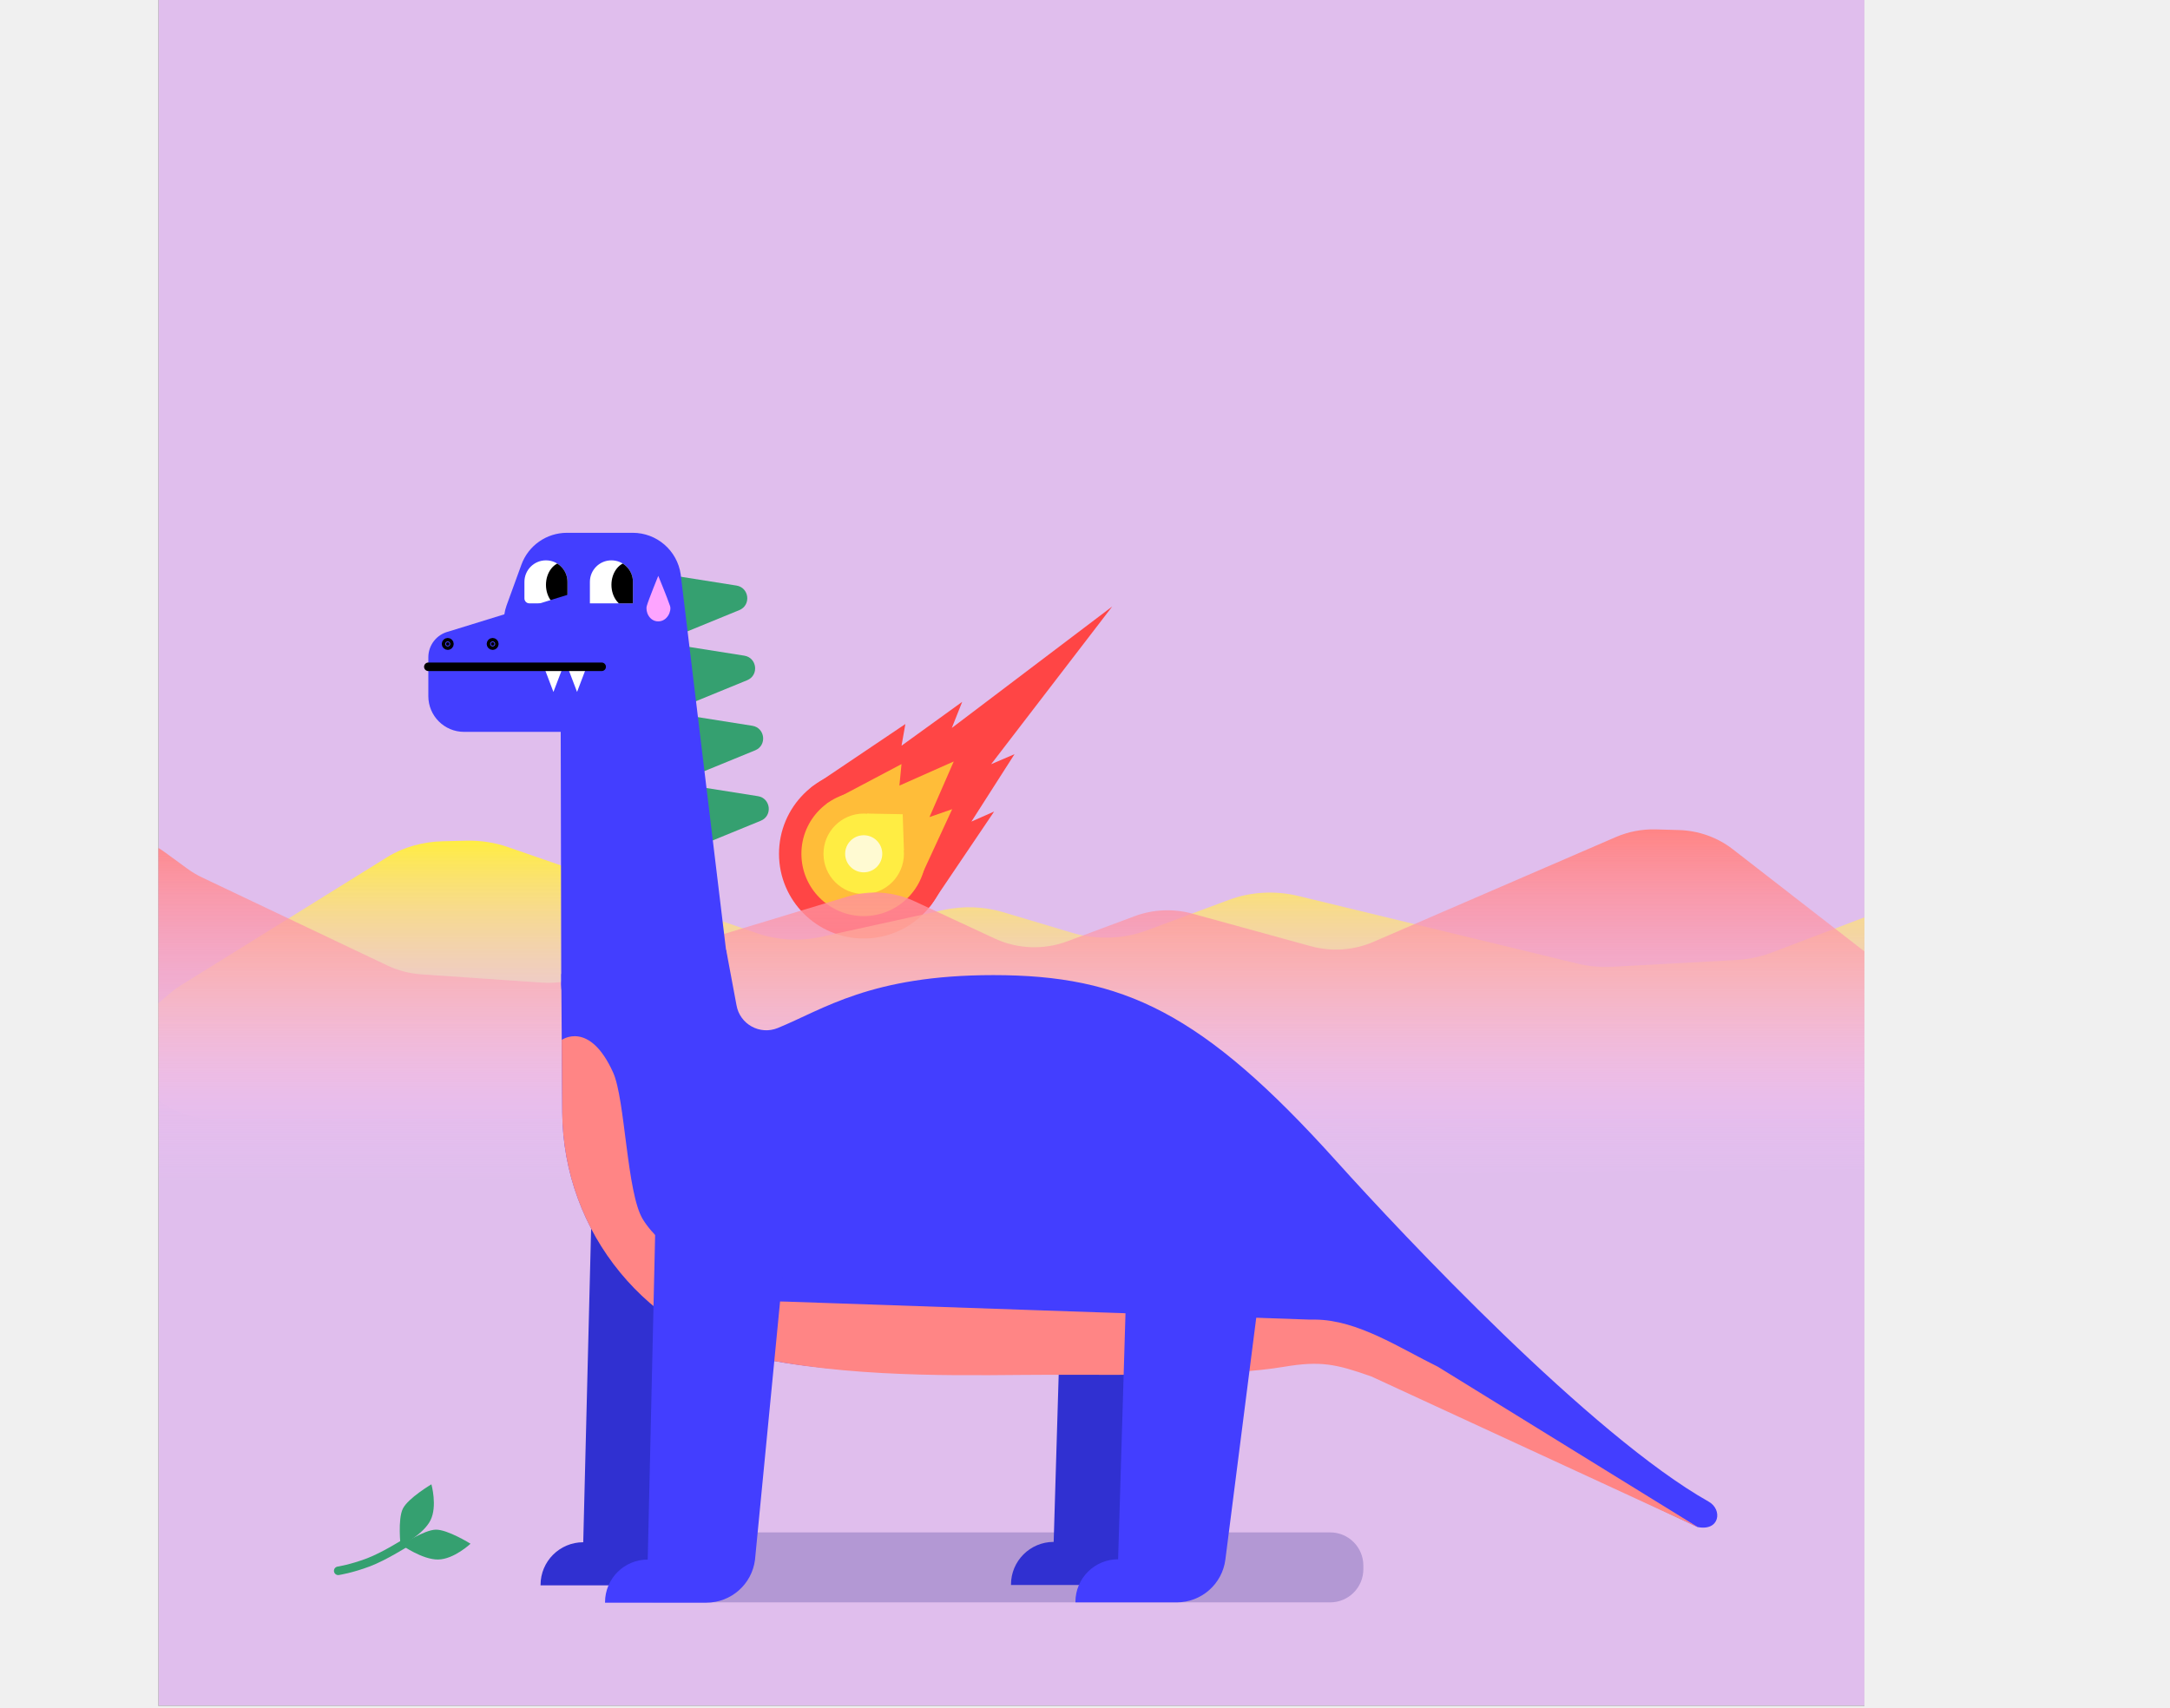
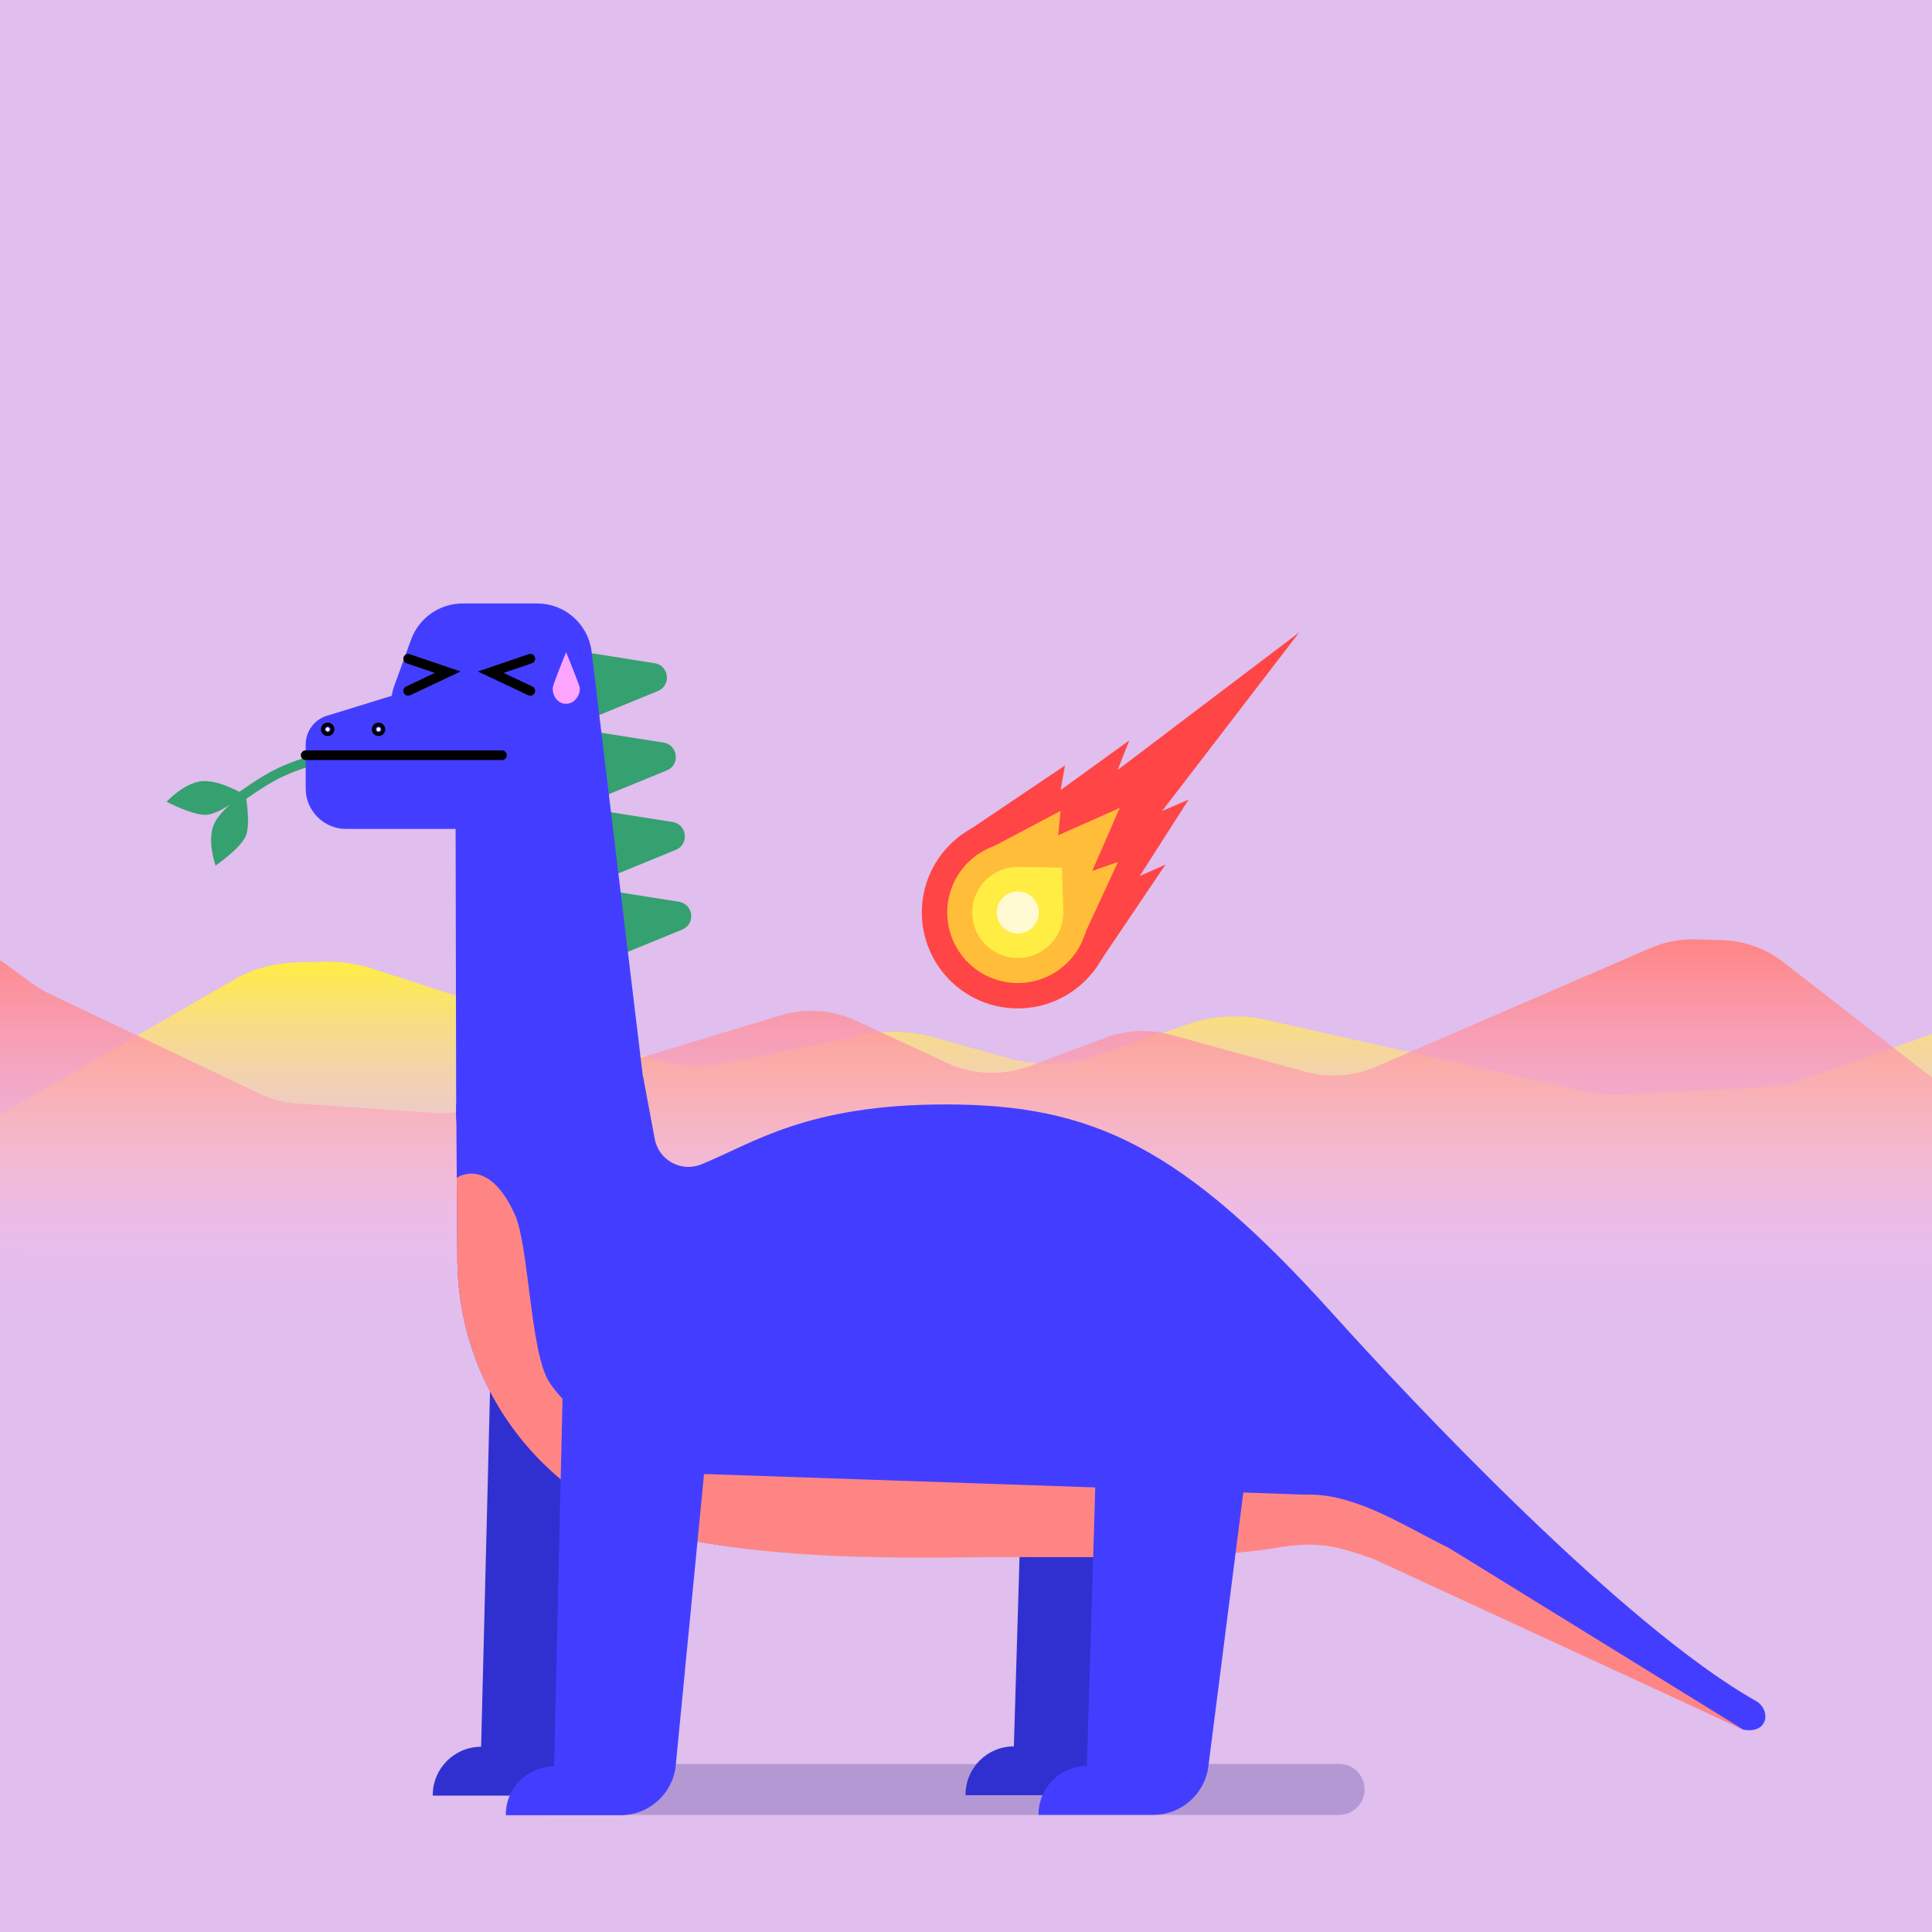
- <svg xmlns="http://www.w3.org/2000/svg" viewBox="0 0 508.79 400.32">
+ <svg xmlns="http://www.w3.org/2000/svg" width="400" height="400" viewBox="0 0 400 400">
  <defs>
    <style>
-       .cls-1, .cls-2 {
+       .cls-1, .cls-2, .cls-3 {
        fill: none;
      }

-       .cls-3 {
+       .cls-4 {
        fill: url(#linear-gradient);
      }

-       .cls-4 {
+       .cls-5 {
        clip-path: url(#clippath);
      }

-       .cls-5 {
+       .cls-6 {
+         fill: #fffad2;
+       }
+ 
+       .cls-7 {
+         fill: #ffed43;
+       }
+ 
+       .cls-8 {
+         fill: #ffbd39;
+       }
+ 
+       .cls-9 {
+         fill: #ff4545;
+       }
+ 
+       .cls-10 {
+         fill: #fda4ff;
+       }
+ 
+       .cls-11 {
+         fill: #ff8585;
+       }
+ 
+       .cls-12 {
+         fill: #3030d1;
+       }
+ 
+       .cls-13 {
+         fill: #e0beed;
+       }
+ 
+       .cls-14 {
+         fill: #433eff;
+       }
+ 
+       .cls-15 {
+         fill: #35a070;
+       }
+ 
+       .cls-16 {
+         fill: #2b4239;
+       }
+ 
+       .cls-17 {
        fill: #fff;
      }

-       .cls-6 {
-         fill: #000;
-       }
- 
-       .cls-7 {
-         fill: #fffad2;
-       }
- 
-       .cls-8 {
-         fill: #ffed43;
-       }
- 
-       .cls-9 {
-         fill: #ffbd39;
-       }
- 
-       .cls-10 {
-         fill: #ff4545;
-       }
- 
-       .cls-11 {
-         fill: #fda4ff;
-       }
- 
-       .cls-12 {
-         fill: #ff8585;
-       }
- 
-       .cls-13 {
-         fill: #3030d1;
-       }
- 
-       .cls-14 {
-         fill: #cde8b3;
-       }
- 
-       .cls-15 {
-         fill: #e0beed;
-       }
- 
-       .cls-16 {
-         fill: #433eff;
-       }
- 
-       .cls-17 {
-         fill: #35a070;
-       }
- 
-       .cls-18 {
-         fill: #2b4239;
-       }
- 
-       .cls-6 {
+       .cls-17, .cls-2 {
        stroke: #000;
      }

-       .cls-6, .cls-2 {
+       .cls-17, .cls-2, .cls-3 {
        stroke-linecap: round;
        stroke-miterlimit: 10;
        stroke-width: 2px;
      }

+       .cls-18 {
+         clip-path: url(#clippath-1);
+       }
+ 
      .cls-19 {
-         clip-path: url(#clippath-1);
+         clip-path: url(#clippath-3);
      }

      .cls-20 {
-         clip-path: url(#clippath-4);
+         clip-path: url(#clippath-2);
+       }
+ 
+       .cls-3 {
+         stroke: #35a070;
      }

      .cls-21 {
-         clip-path: url(#clippath-3);
-       }
- 
-       .cls-22 {
-         clip-path: url(#clippath-2);
-       }
- 
-       .cls-2 {
-         stroke: #35a070;
-       }
- 
-       .cls-23 {
        fill: #00006f;
        opacity: .2;
      }

-       .cls-24 {
+       .cls-22 {
        fill: url(#linear-gradient-2);
      }
    </style>
    <clipPath id="clippath">
-       <rect class="cls-1" x="37.14" y=".32" width="400" height="400" transform="translate(474.28 400.63) rotate(-180)" />
-     </clipPath>
-     <linearGradient id="linear-gradient" x1="204.45" y1="265.41" x2="204.45" y2="197.13" gradientTransform="translate(474.28) rotate(-180) scale(1 -1)" gradientUnits="userSpaceOnUse">
+       <rect class="cls-1" x="0" width="400" height="400" />
+     </clipPath>
+     <clipPath id="clippath-1">
+       <rect class="cls-1" x="0" y=".32" width="400" height="400" transform="translate(400 400.63) rotate(-180)" />
+     </clipPath>
+     <linearGradient id="linear-gradient" x1="172.31" y1="262.5" x2="172.31" y2="199.13" gradientTransform="translate(400) rotate(-180) scale(1 -1)" gradientUnits="userSpaceOnUse">
      <stop offset="0" stop-color="#fbc5ff" stop-opacity="0" />
      <stop offset="1" stop-color="#ffed43" />
    </linearGradient>
-     <clipPath id="clippath-1">
-       <rect class="cls-1" x="37.14" y=".32" width="400" height="400" />
-     </clipPath>
-     <linearGradient id="linear-gradient-2" x1="232.28" y1="277.41" x2="232.28" y2="194.47" gradientUnits="userSpaceOnUse">
+     <clipPath id="clippath-2">
+       <rect class="cls-1" x="0" y=".32" width="400" height="400" />
+     </clipPath>
+     <linearGradient id="linear-gradient-2" x1="195.14" y1="277.41" x2="195.14" y2="194.47" gradientUnits="userSpaceOnUse">
      <stop offset="0" stop-color="#fbc5ff" stop-opacity="0" />
      <stop offset="1" stop-color="#ff8585" />
    </linearGradient>
-     <clipPath id="clippath-2">
-       <path class="cls-1" d="M171.68,222.75l3.48,20.33c.77,4.48,5.48,7.08,9.69,5.36,10.66-4.35,28.46-15.43,55.34-14.57,30.4,.97,41.7,3.48,73.14,38.41,29.44,32.72,39.28,61.19,86.24,79.85,3.04,1.21,1.7,5.95-1.58,5.95l-76.44-35.3c-8.29-2.93-11.92-3.72-20.59-2.26-12.86,2.17-33.8,1.86-54.91,1.86-16.38,0-42.65,1.06-66.51-3.59-27.65-5.39-47.52-29.76-47.72-57.92l-.23-32.45" />
-     </clipPath>
    <clipPath id="clippath-3">
-       <path class="cls-1" d="M128.01,131.4h0c2.78,0,5.04,2.26,5.04,5.04v4.13c0,.5-.41,.91-.91,.91h-9.18v-5.04c0-2.78,2.26-5.04,5.04-5.04Z" />
-     </clipPath>
-     <clipPath id="clippath-4">
-       <path class="cls-1" d="M143.36,131.4h0c2.78,0,5.04,2.26,5.04,5.04v5.04h-10.09v-5.04c0-2.78,2.26-5.04,5.04-5.04Z" />
+       <path class="cls-1" d="M134.54,222.75l3.48,20.33c.77,4.48,5.48,7.08,9.69,5.36,10.66-4.35,28.46-15.43,55.34-14.57,30.4,.97,41.7,3.48,73.14,38.41,29.44,32.72,39.28,61.19,86.24,79.85,3.04,1.21,1.7,5.95-1.58,5.95l-76.44-35.3c-8.29-2.93-11.92-3.72-20.59-2.26-12.86,2.17-33.8,1.86-54.91,1.86-16.38,0-42.65,1.06-66.51-3.59-27.65-5.39-47.52-29.76-47.72-57.92l-.23-32.45" />
    </clipPath>
  </defs>
  <g id="BG_copy_4" data-name="BG copy 4">
-     <rect class="cls-18" x="37.14" width="400" height="400" />
-   </g>
-   <g id="BG_copy_3" data-name="BG copy 3">
-     <rect class="cls-14" x="37.14" width="400" height="400" />
+     <rect class="cls-16" x="0" width="400" height="400" />
  </g>
  <g id="BG_copy_6" data-name="BG copy 6">
-     <rect class="cls-15" x="37.14" width="400" height="400" />
-   </g>
-   <g id="Meteor">
-     <g>
-       <polyline class="cls-10" points="190.15 184.68 212.28 169.78 211.38 174.86 225.6 164.58 223.17 170.7 260.78 142.22 232.39 179.2 237.87 176.85 227.76 192.66 233.09 190.3 218.05 212.57 190.15 184.68" />
-       <circle class="cls-10" cx="202.51" cy="200.21" r="19.86" />
-       <polyline class="cls-9" points="193.89 188.42 211.37 179.18 210.88 184.22 223.62 178.56 217.93 191.6 223.25 189.75 214.93 207.76 193.89 188.42" />
-       <circle class="cls-9" cx="202.51" cy="200.21" r="14.61" />
-       <circle class="cls-8" cx="202.51" cy="200.21" r="9.43" />
-       <circle class="cls-7" cx="202.51" cy="200.21" r="4.35" />
-       <polygon class="cls-8" points="203.31 190.78 211.65 190.93 211.94 199.41 203.31 190.78" />
+     <rect class="cls-13" x="0" width="400" height="400" />
+   </g>
+   <g id="Shadow">
+     <rect class="cls-21" x="108.73" y="365.2" width="173.79" height="10.55" rx="5.28" ry="5.28" />
+   </g>
+   <g id="Meteor7">
+     <g class="cls-5">
+       <g>
+         <polyline class="cls-9" points="198.36 173.39 220.49 158.49 219.59 163.57 233.81 153.29 231.39 159.42 268.99 130.93 240.6 167.91 246.08 165.56 235.97 181.37 241.3 179.01 226.26 201.29 198.36 173.39" />
+         <circle class="cls-9" cx="210.72" cy="188.92" r="19.86" />
+         <polyline class="cls-8" points="202.1 177.13 219.58 167.89 219.09 172.93 231.83 167.27 226.14 180.31 231.46 178.46 223.15 196.47 202.1 177.13" />
+         <circle class="cls-8" cx="210.72" cy="188.92" r="14.61" />
+         <circle class="cls-7" cx="210.72" cy="188.92" r="9.43" />
+         <circle class="cls-6" cx="210.72" cy="188.92" r="4.35" />
+         <polygon class="cls-7" points="211.53 179.49 219.86 179.64 220.15 188.12 211.53 179.49" />
+       </g>
    </g>
  </g>
  <g id="Mountains2">
-     <g class="cls-4">
-       <path class="cls-3" d="M42.48,231.01l48.37-30.05c3.67-2.28,8.26-3.58,13.03-3.69l5.48-.13c3.32-.08,6.63,.43,9.65,1.47l58.54,20.25c4.71,1.63,10.05,1.92,15.02,.83l28.6-6.29c4.6-1.01,9.52-.84,13.97,.49l16.22,4.84c5.66,1.69,12.01,1.5,17.47-.53l19.39-7.21c5.01-1.87,10.8-2.19,16.13-.9l65.56,15.88c2.63,.64,5.4,.89,8.16,.74l29.11-1.6c2.83-.16,5.6-.73,8.13-1.7l44.78-17.02c1.24-.47,2.41-1.03,3.5-1.67l5.42-3.17c13.25-7.76,32.71-1.59,34.54,10.95l5.11,35.06c1.4,9.58-8.66,17.94-21.51,17.86l-434.97-2.69c-18.44-.11-28.11-16.47-15.86-26.81l3.8-3.21c.72-.61,1.51-1.18,2.35-1.7Z" />
+     <g class="cls-18">
+       <path class="cls-4" d="M.34,230.57l48.37-27.89c3.67-2.12,8.26-3.32,13.03-3.43l5.48-.12c3.32-.07,6.63,.4,9.65,1.37l58.54,18.8c4.71,1.51,10.05,1.79,15.02,.77l28.6-5.84c4.6-.94,9.52-.78,13.97,.46l16.22,4.5c5.66,1.57,12.01,1.39,17.47-.5l19.39-6.69c5.01-1.73,10.8-2.03,16.13-.83l65.56,14.74c2.63,.59,5.4,.82,8.16,.68l29.11-1.48c2.83-.14,5.6-.68,8.13-1.57l44.78-15.8c1.24-.44,2.41-.95,3.5-1.55l5.42-2.94c13.25-7.2,32.71-1.48,34.54,10.16l5.11,32.54c1.4,8.89-8.66,16.65-21.51,16.57l-434.97-2.49c-18.44-.11-28.11-15.29-15.86-24.88l3.8-2.98c.72-.57,1.51-1.09,2.35-1.58Z" />
    </g>
  </g>
  <g id="Mountains1">
-     <g class="cls-19">
-       <path class="cls-24" d="M453.27,235.62l-47.02-36.5c-3.57-2.77-8.03-4.35-12.66-4.48l-5.33-.15c-3.23-.09-6.44,.52-9.38,1.79l-56.9,24.6c-4.58,1.98-9.77,2.34-14.6,1.01l-27.8-7.64c-4.47-1.23-9.25-1.02-13.58,.6l-15.77,5.89c-5.5,2.05-11.67,1.82-16.98-.65l-18.85-8.76c-4.87-2.27-10.5-2.66-15.68-1.09l-63.72,19.29c-2.56,.77-5.25,1.08-7.93,.89l-28.3-1.94c-2.75-.19-5.44-.89-7.91-2.06l-43.52-20.68c-1.2-.57-2.34-1.25-3.4-2.03l-5.27-3.85c-12.88-9.42-31.79-1.93-33.57,13.3L.13,255.72c-1.36,11.64,8.42,21.79,20.91,21.69l422.8-3.26c17.92-.14,27.33-20.01,15.41-32.57l-3.7-3.9c-.7-.74-1.47-1.43-2.28-2.07Z" />
+     <g class="cls-20">
+       <path class="cls-22" d="M416.13,235.62l-47.02-36.5c-3.57-2.77-8.03-4.35-12.66-4.48l-5.33-.15c-3.23-.09-6.44,.52-9.38,1.79l-56.9,24.6c-4.58,1.98-9.77,2.34-14.6,1.01l-27.8-7.64c-4.47-1.23-9.25-1.02-13.58,.6l-15.77,5.89c-5.5,2.05-11.67,1.82-16.98-.65l-18.85-8.76c-4.87-2.27-10.5-2.66-15.68-1.09l-63.72,19.29c-2.56,.77-5.25,1.08-7.93,.89l-28.3-1.94c-2.75-.19-5.44-.89-7.91-2.06l-43.52-20.68c-1.2-.57-2.34-1.25-3.4-2.03l-5.27-3.85c-12.88-9.42-31.79-1.93-33.57,13.3l-4.97,42.59c-1.36,11.64,8.42,21.79,20.91,21.69l422.8-3.26c17.92-.14,27.33-20.01,15.41-32.57l-3.7-3.9c-.7-.74-1.47-1.43-2.28-2.07Z" />
    </g>
  </g>
  <g id="Leaf">
    <g>
-       <path class="cls-2" d="M95,361.85s-4.95,3.12-8.55,4.49c-4.01,1.53-7.15,2.01-7.15,2.01" />
-       <path class="cls-17" d="M110.33,361.99s-3.87,3.64-7.58,3.71-8.59-3.41-8.59-3.41c0,0,5.25-3.54,8.02-3.59s8.15,3.3,8.15,3.3Z" />
-       <path class="cls-17" d="M101.15,348.07s1.44,5.12-.22,8.44c-1.66,3.32-7,6.03-7,6.03,0,0-.71-6.29,.53-8.77s6.69-5.7,6.69-5.7Z" />
-     </g>
-   </g>
-   <g id="Mane">
-     <path class="cls-17" d="M158.27,135.03l14.4,2.28c3.01,.48,3.49,4.61,.67,5.76l-13.26,5.43-1.81-13.48Z" />
-     <path class="cls-17" d="M160.11,151.47l14.4,2.28c3.01,.48,3.49,4.61,.67,5.76l-13.26,5.43-1.81-13.48Z" />
-     <path class="cls-17" d="M161.99,167.91l14.4,2.28c3.01,.48,3.49,4.61,.67,5.76l-13.26,5.43-1.81-13.48Z" />
-     <path class="cls-17" d="M163.31,184.42l14.4,2.28c3.01,.48,3.49,4.61,.67,5.76l-13.26,5.43-1.81-13.48Z" />
+       <path class="cls-3" d="M49.79,165.02s4.71-3.47,8.2-5.09c3.89-1.81,6.99-2.52,6.99-2.52" />
+       <path class="cls-15" d="M34.5,165.99s3.6-3.91,7.29-4.25,8.81,2.79,8.81,2.79c0,0-4.98,3.91-7.74,4.16-2.76,.25-8.36-2.7-8.36-2.7Z" />
+       <path class="cls-15" d="M44.64,179.21s-1.8-5-.39-8.43c1.41-3.43,6.55-6.52,6.55-6.52,0,0,1.16,6.22,.1,8.79s-6.27,6.16-6.27,6.16Z" />
+     </g>
  </g>
  <g id="Neck">
-     <path class="cls-16" d="M171.63,234.35l-12.03-99.67c-.81-5.59-5.6-9.74-11.24-9.74h-15.43c-4.78,0-9.05,2.99-10.68,7.48l-3.48,9.57c-1.01,2.79-.78,5.88,.63,8.49,.05,.09,.11,.17,.18,.24l10.48,10.48c.07,.07,.14,.16,.18,.25,.96,1.78,1.39,3.79,1.22,5.81l.13,62.44c-.5,6.05,3.96,10.97,10.02,10.97l21.18-.93c6.32,0,9.73,.86,8.83-5.4Z" />
-   </g>
-   <g id="Shadow">
-     <rect class="cls-23" x="145.87" y="359.34" width="173.79" height="16.41" rx="7.78" ry="7.78" />
-   </g>
-   <g id="Back_legs" data-name="Back legs">
-     <path class="cls-13" d="M138.86,277.55l-2.11,84.1h0c-5.53,0-10.01,4.48-10.01,10.01v.1h23.75c5.79,0,10.68-4.3,11.41-10.05l8.99-84.17h-32.03Z" />
-     <path class="cls-13" d="M249.16,291.18l-2.11,70.39h0c-5.53,0-10.01,4.48-10.01,10.01v.1h23.75c5.79,0,10.68-4.3,11.41-10.05l8.99-70.45h-32.03Z" />
+     <g id="Mane">
+       <path class="cls-15" d="M121.13,135.03l14.4,2.28c3.01,.48,3.49,4.61,.67,5.76l-13.26,5.43-1.81-13.48Z" />
+       <path class="cls-15" d="M122.98,151.47l14.4,2.28c3.01,.48,3.49,4.61,.67,5.76l-13.26,5.43-1.81-13.48Z" />
+       <path class="cls-15" d="M124.85,167.91l14.4,2.28c3.01,.48,3.49,4.61,.67,5.76l-13.26,5.43-1.81-13.48Z" />
+       <path class="cls-15" d="M126.17,184.42l14.4,2.28c3.01,.48,3.49,4.61,.67,5.76l-13.26,5.43-1.81-13.48Z" />
+     </g>
+     <path class="cls-14" d="M134.49,234.35l-12.03-99.67c-.81-5.59-5.6-9.74-11.24-9.74h-15.43c-4.78,0-9.05,2.99-10.68,7.48l-3.48,9.57c-1.01,2.79-.78,5.88,.63,8.49,.05,.09,.11,.17,.18,.24l10.48,10.48c.07,.07,.14,.16,.18,.25,.96,1.78,1.39,3.79,1.22,5.81l.13,62.44c-.5,6.05,3.96,10.97,10.02,10.97l21.18-.93c6.32,0,9.73,.86,8.83-5.4Z" />
  </g>
  <g id="Body">
-     <path class="cls-16" d="M170.26,222.75l2.42,12.95c.77,4.48,5.48,7.08,9.69,5.36,10.66-4.35,21.79-12.4,50.53-12.4,30.41,0,48.99,8.68,80.43,43.62,15.8,17.56,59.81,64.36,87.3,79.85,3.3,1.86,2.62,7.01-2.63,5.95l-84.33-39.96s-33.6,3.2-67.61,3.2c-16.38,0-42.65,2.11-66.51-2.54-27.65-5.39-47.52-29.76-47.72-57.92l-.23-32.45" />
-   </g>
-   <g id="Belly">
-     <g class="cls-22">
-       <path class="cls-12" d="M131.7,243.86s6.5-4.69,12.06,7.65c2.85,6.32,3.18,28.28,6.97,34.42,4.62,7.48,14.77,12.08,18.91,14.89,4.29,2.92,9.39,4.4,14.57,4.4l122.78,4.22c.47,0,.93,0,1.4,0,9.97,.09,19.79,6.67,28.75,11.06l60.87,37.56-6.44,12.12-170.73-32.96-92.61-7.31-7.96-61.35,11.45-24.71Z" />
-     </g>
-   </g>
-   <g id="Legs">
-     <path class="cls-16" d="M153.98,273.17l-2.11,92.54h0c-5.53,0-10.01,4.48-10.01,10.01v.1h23.75c5.79,0,10.68-4.3,11.41-10.05l8.99-92.61h-32.03Z" />
-     <path class="cls-16" d="M264.27,295.25l-2.11,70.39h0c-5.53,0-10.01,4.48-10.01,10.01v.1h23.75c5.79,0,10.68-4.3,11.41-10.05l8.99-70.45h-32.03Z" />
-   </g>
-   <g id="Eyes">
-     <g>
-       <path class="cls-5" d="M128.01,131.4h0c2.78,0,5.04,2.26,5.04,5.04v4.13c0,.5-.41,.91-.91,.91h-8.03c-.64,0-1.15-.52-1.15-1.15v-3.89c0-2.78,2.26-5.04,5.04-5.04Z" />
-       <g class="cls-21">
-         <ellipse cx="132.25" cy="137.14" rx="4.24" ry="5.38" />
+     <g id="Back_legs" data-name="Back legs">
+       <path class="cls-12" d="M101.72,277.55l-2.11,84.1h0c-5.53,0-10.01,4.48-10.01,10.01v.1h23.75c5.79,0,10.68-4.3,11.41-10.05l8.99-84.17h-32.03Z" />
+       <path class="cls-12" d="M212.02,291.18l-2.11,70.39h0c-5.53,0-10.01,4.48-10.01,10.01v.1h23.75c5.79,0,10.68-4.3,11.41-10.05l8.99-70.45h-32.03Z" />
+     </g>
+     <g id="Body-2" data-name="Body">
+       <path class="cls-14" d="M133.12,222.75l2.42,12.95c.77,4.48,5.48,7.08,9.69,5.36,10.66-4.35,21.79-12.4,50.53-12.4,30.41,0,48.99,8.68,80.43,43.62,15.8,17.56,59.81,64.36,87.3,79.85,3.3,1.86,2.62,7.01-2.63,5.95l-84.33-39.96s-33.6,3.2-67.61,3.2c-16.38,0-42.65,2.11-66.51-2.54-27.65-5.39-47.52-29.76-47.72-57.92l-.23-32.45" />
+     </g>
+     <g id="Belly">
+       <g class="cls-19">
+         <path class="cls-11" d="M94.56,243.86s6.5-4.69,12.06,7.65c2.85,6.32,3.18,28.28,6.97,34.42,4.62,7.48,14.77,12.08,18.91,14.89,4.29,2.92,9.39,4.4,14.57,4.4l122.78,4.22c.47,0,.93,0,1.4,0,9.97,.09,19.79,6.67,28.75,11.06l60.87,37.56-6.44,12.12-170.73-32.96-92.61-7.31-7.96-61.35,11.45-24.71Z" />
      </g>
    </g>
-     <g>
-       <path class="cls-5" d="M143.36,131.4h0c2.78,0,5.04,2.26,5.04,5.04v5.04h-10.09v-5.04c0-2.78,2.26-5.04,5.04-5.04Z" />
-       <g class="cls-20">
-         <ellipse cx="147.6" cy="137.14" rx="4.24" ry="5.38" />
-       </g>
+     <g id="Legs">
+       <path class="cls-14" d="M116.84,273.17l-2.11,92.54h0c-5.53,0-10.01,4.48-10.01,10.01v.1h23.75c5.79,0,10.68-4.3,11.41-10.05l8.99-92.61h-32.03Z" />
+       <path class="cls-14" d="M227.14,295.25l-2.11,70.39h0c-5.53,0-10.01,4.48-10.01,10.01v.1h23.75c5.79,0,10.68-4.3,11.41-10.05l8.99-70.45h-32.03Z" />
    </g>
  </g>
  <g id="Nose">
-     <path class="cls-16" d="M138.3,171.62h-29.5c-4.62,0-8.37-3.75-8.37-8.37v-9.12c0-2.85,1.94-5.34,4.71-6.03l32.45-10.01,.71,33.53Z" />
-   </g>
-   <g id="Teeth">
-     <polyline class="cls-5" points="127.52 156.36 129.76 162.26 132.01 156.36 127.52 156.36" />
-     <polyline class="cls-5" points="133.05 156.36 135.3 162.26 137.54 156.36 133.05 156.36" />
+     <path class="cls-14" d="M101.16,171.62h-29.5c-4.62,0-8.37-3.75-8.37-8.37v-9.12c0-2.85,1.94-5.34,4.71-6.03l32.45-10.01,.71,33.53Z" />
+   </g>
+   <g id="Layer_47" data-name="Layer 47">
+     <polyline class="cls-2" points="109.8 143.04 101.61 139.17 109.8 136.38" />
+     <polyline class="cls-2" points="84.5 143.04 92.7 139.17 84.5 136.38" />
  </g>
  <g id="Mouth">
-     <line class="cls-6" x1="100.43" y1="156.36" x2="141.07" y2="156.36" />
+     <line class="cls-17" x1="63.29" y1="156.36" x2="103.93" y2="156.36" />
  </g>
  <g id="Nostrils">
-     <circle class="cls-6" cx="104.98" cy="151" r=".4" />
-     <circle class="cls-6" cx="115.51" cy="151" r=".4" />
+     <circle class="cls-17" cx="67.84" cy="151" r=".4" />
+     <circle class="cls-17" cx="78.37" cy="151" r=".4" />
  </g>
  <g id="Sweat">
-     <path class="cls-11" d="M154.34,135.03s-2.31,5.68-2.69,7.06c-.35,1.3,.57,3.62,2.69,3.62s3.16-2.42,2.76-3.62c-.69-2.05-2.76-7.06-2.76-7.06Z" />
+     <path class="cls-10" d="M117.2,135.03s-2.31,5.68-2.69,7.06c-.35,1.3,.57,3.62,2.69,3.62s3.16-2.42,2.76-3.62c-.69-2.05-2.76-7.06-2.76-7.06Z" />
  </g>
</svg>
